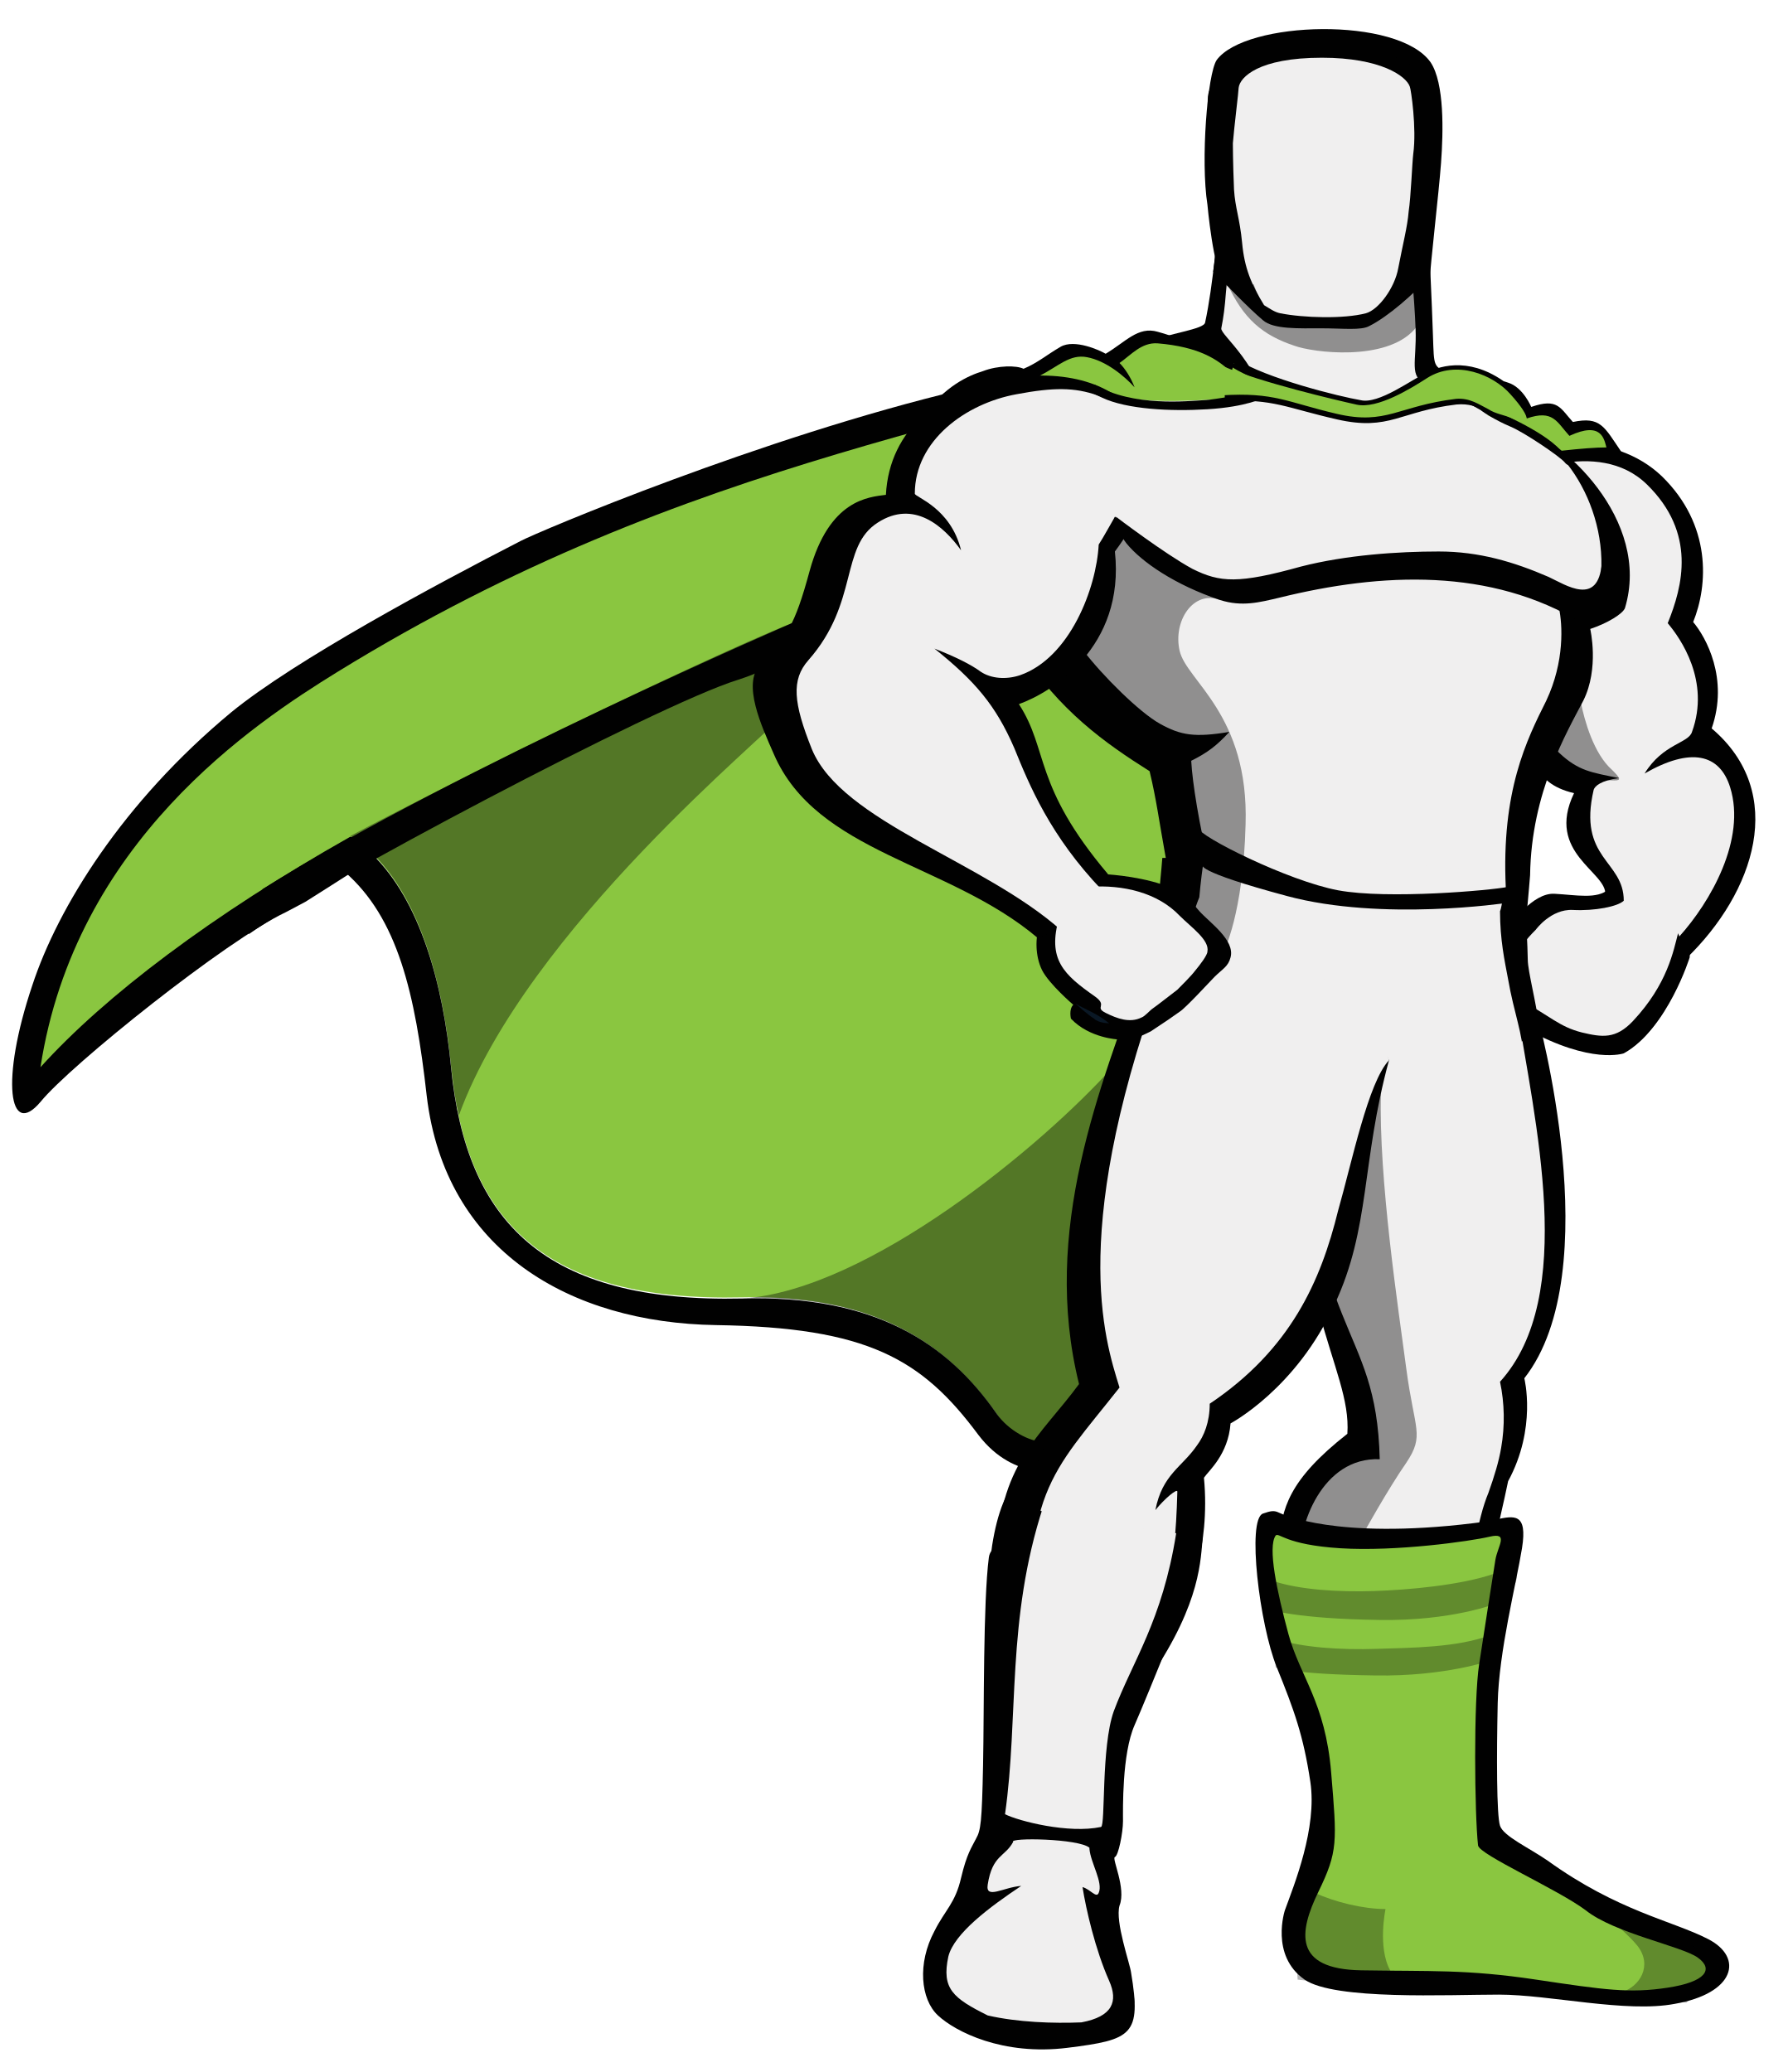
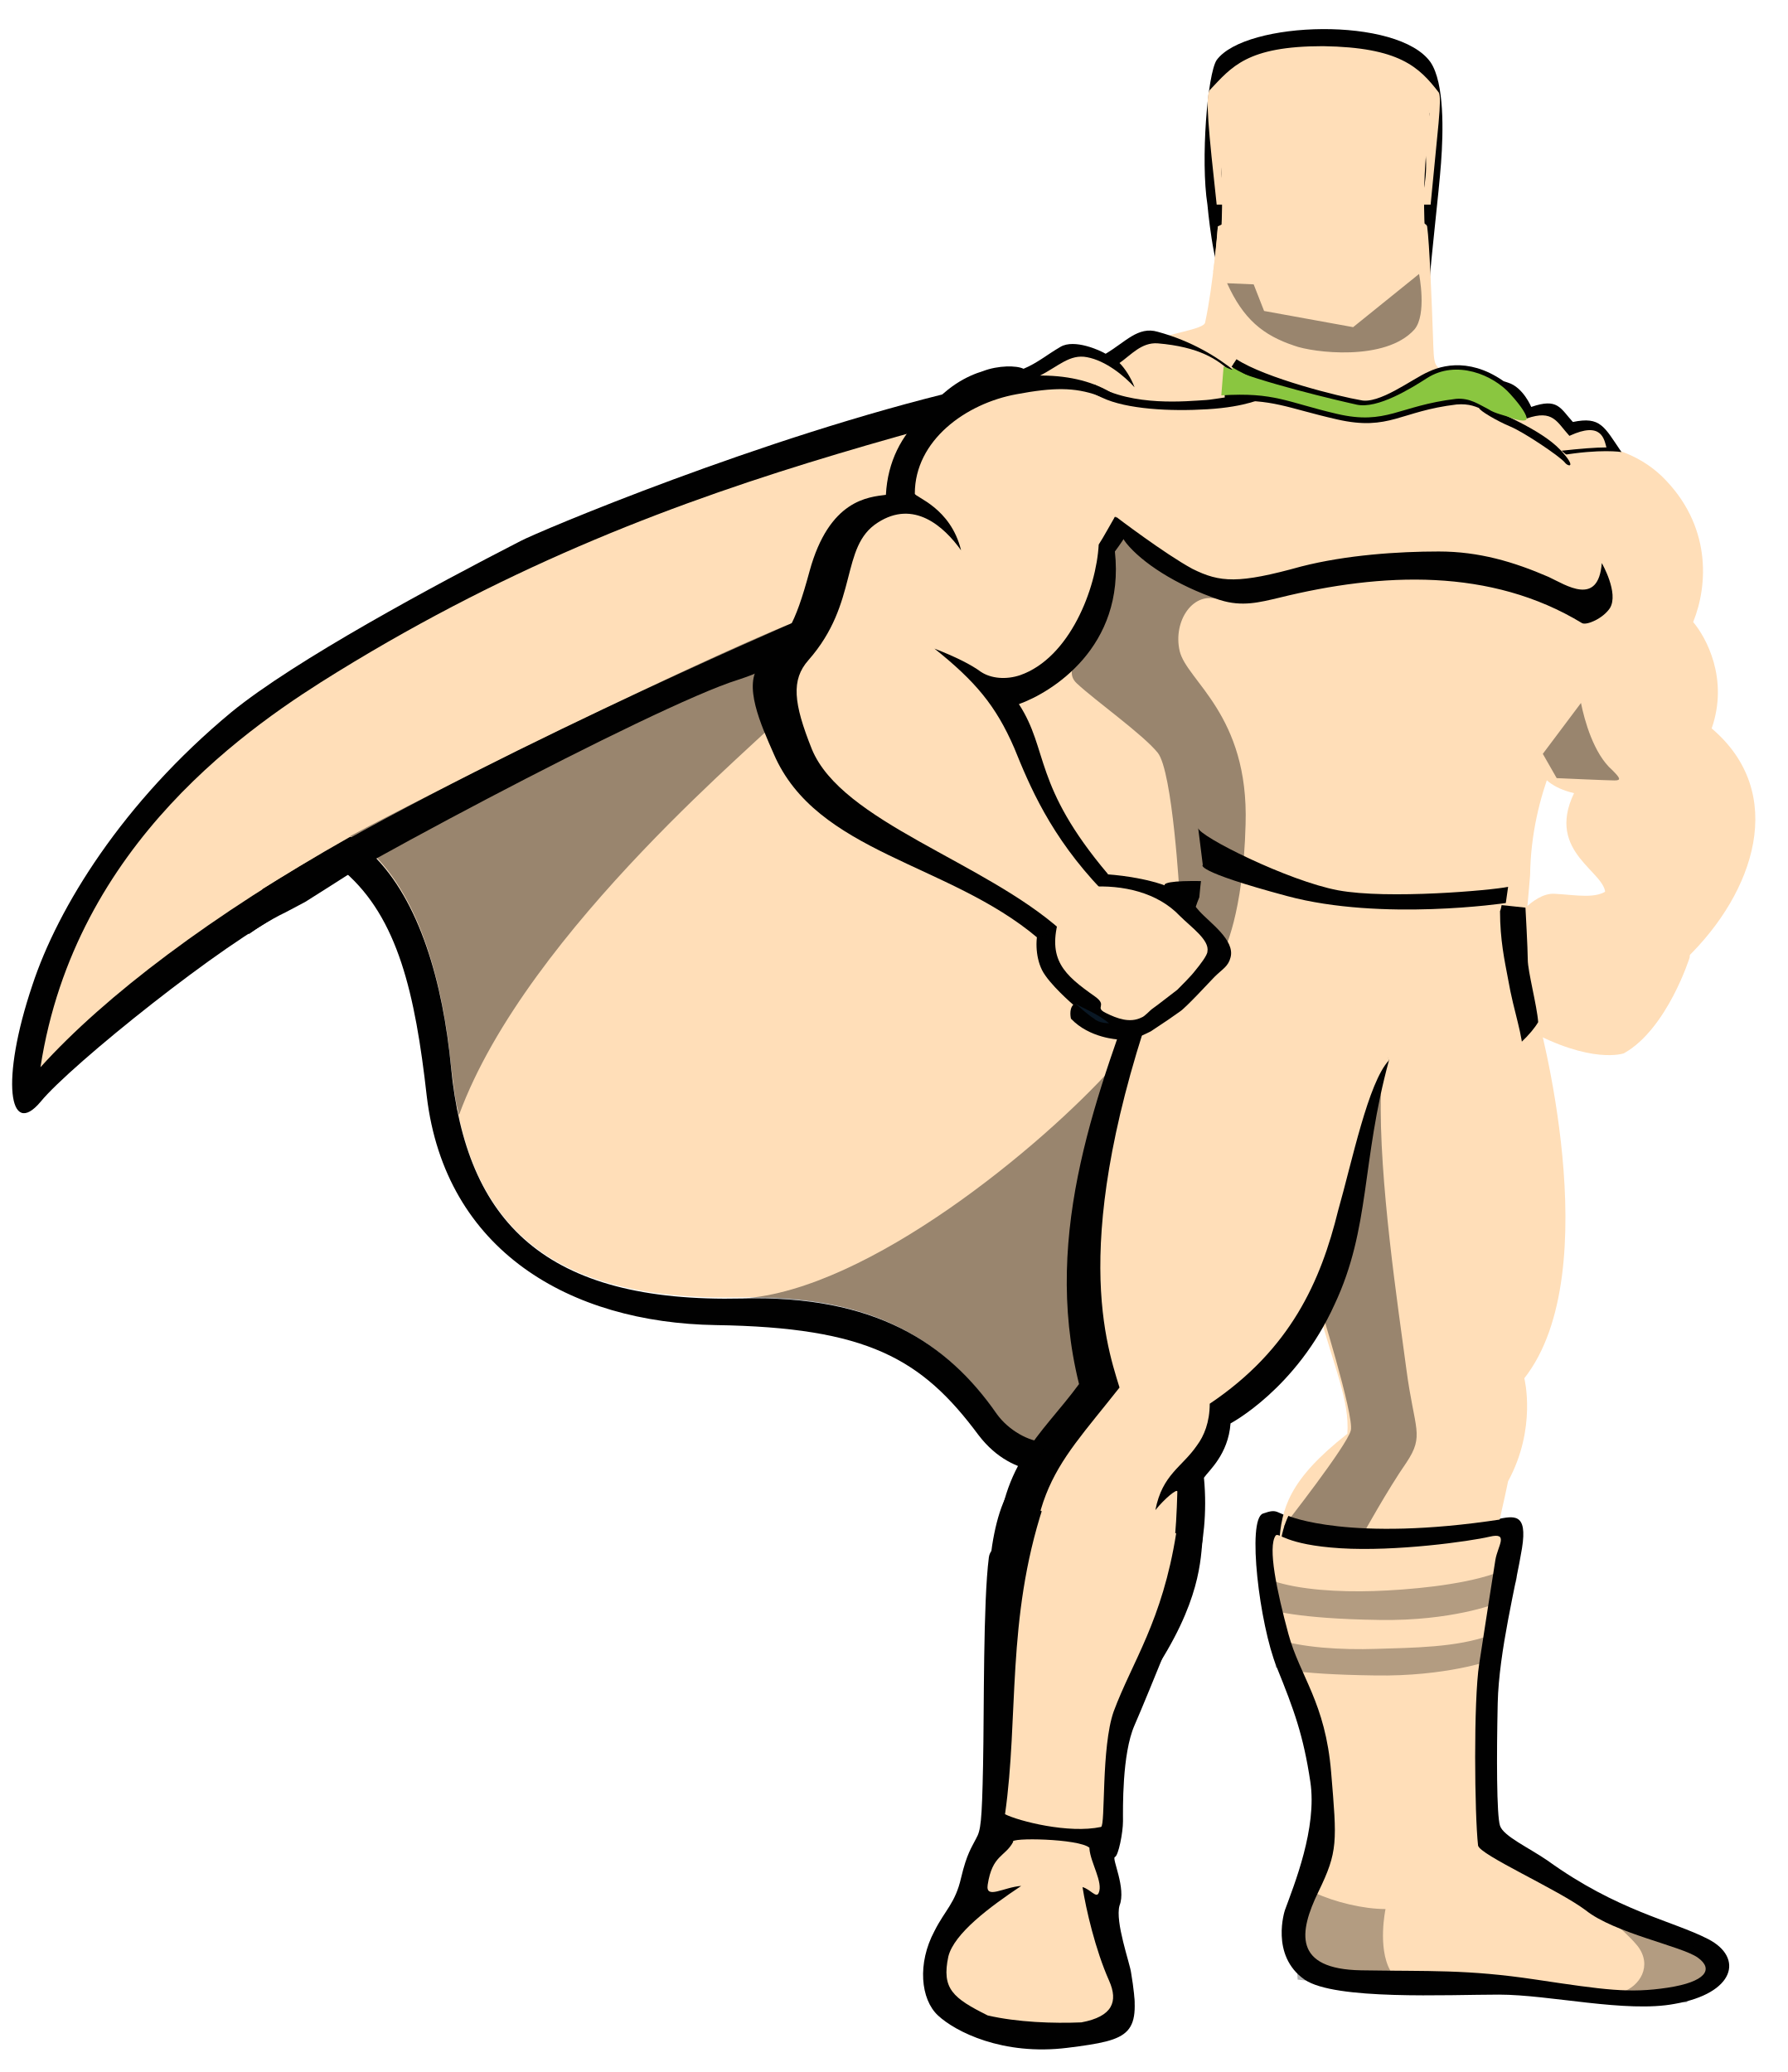
<svg xmlns="http://www.w3.org/2000/svg" height="2500" viewBox="-2.138 -2.29 314.9 359.304" width="2157">
  <path d="m48.173 155.568c-10.389 4.887-37.886 26.886-43.182 33.404-5.5 6.518-7.129-3.666-1.426-20.572 4.48-13.647 15.888-32.183 35.034-48.07 11.202-9.166 35.849-22.405 50.921-30.146 3.056-1.63 42.571-18.332 77.809-26.683 3.056-.815-3.666 5.092-4.685 8.351-5.296 15.48-111.01 81.882-111.01 81.882zm148.894 186.78c1.833 10.999.204 11.814-11.202 13.24-11.407 1.426-19.758-2.852-22.813-5.703-3.056-2.853-3.666-9.166-.611-14.869 1.834-3.667 3.667-4.889 4.686-9.37 1.018-4.277 1.833-5.296 2.647-6.925.814-1.427 1.019-2.853 1.222-12.833.204-9.98 0-28.72 1.019-36.663 1.019-8.147 36.257 3.666 36.257 3.666s-8.352 20.776-10.592 25.868c-2.241 5.093-2.037 14.869-2.037 16.906s-.814 6.11-1.426 6.314c-.611.203 2.037 5.499.814 8.555-.815 2.852 1.833 10.185 2.036 11.814zm13.444-311.437c-1.223-7.74 0-23.018 1.629-25.461 5.093-6.926 31.979-7.74 37.683.407 2.444 3.666 2.24 12.221 1.833 17.721-.407 5.499-1.833 17.313-2.037 21.184-.203 2.852-29.738 7.332-36.256-.408-1.834-2.036-2.852-13.443-2.852-13.443zm59.884 291.679c12.425 8.963 21.998 10.592 28.312 13.851 6.314 3.26 4.685 9.574-5.907 11.407-8.555 1.629-21.998-1.63-30.96-1.63s-28.924 1.019-34.22-2.647c-6.11-4.277-3.463-12.222-3.463-12.222 1.63-4.48 5.703-14.462 4.481-22.609s-2.852-12.628-5.907-20.165c-3.055-7.536-5.295-26.071-2.443-27.09s2.036 0 5.703.814c3.666.814 7.74 2.037 15.684 2.037s16.702-1.223 19.758-1.833c3.055-.611 5.499-1.223 4.48 5.092-1.018 6.314-4.073 18.128-4.277 27.294-.203 9.166-.203 19.758.408 21.591.61 1.833 5.092 3.87 8.351 6.11z" fill="#010101" />
-   <path d="m226.806 51.28c-22.405 19.351-65.791 24.646-130.155 49.496-16.499 6.314-60.495 25.257-71.087 45.015 35.645-20.572 48.885 7.74 51.736 36.867 2.647 27.294 16.295 41.553 51.329 40.737 36.053-.814 47.052 20.165 57.032 44.812 19.35-94.308 50.311-112.639 70.271-128.73 42.368-34.424-9.776-95.123-29.126-88.197z" fill="#8ac640" />
-   <path d="m226.806 51.28c-53.773 18.739-106.936 23.424-169.467 61.921-14.869 9.166-46.237 29.941-52.348 69.661 22.812-25.258 75.567-57.032 140.136-77.197 32.59-10.185 56.422-16.906 85.345-28.109-2.036-13.037-2.036-18.129-3.666-26.276z" fill="#8ac640" />
-   <path d="m295.448 162.9s-3.87 13.24-11.61 17.518c0 0-5.703 2.037-17.109-4.277-3.259-1.833-5.703-8.147-5.5-10.185.204-4.889 3.259-7.129 3.259-7.129s3.26-5.5 7.129-5.296c3.871.203 10.389.814 12.426-1.019 1.832-2.037 11.813 3.666 11.405 10.388zm-83.104-128.119s-.814 10.389-2.24 16.906c-.204 1.223-6.314 1.833-10.796 3.667 8.555 24.442 60.088 24.238 66.81 12.221-3.259-2.24-9.777-5.703-12.832-6.925-3.056-1.223-2.852-1.019-3.056-6.722-.203-5.704-.611-16.295-1.019-19.147-.407-2.852-31.979-2.852-36.867 0z" fill="#010101" />
-   <path d="m214.381 34.781s0 5.907-.611 11.61c-.203 2.648-.407 4.277-.814 6.314-.204 1.223 6.925 6.11 8.962 16.906 9.777 21.794 32.387 10.999 41.756.611-3.259-2.241-8.555-5.296-14.665-7.74-3.056-1.223-1.63-3.87-1.833-9.573-.204-5.703-1.019-14.055-1.426-17.11-.409-3.055-26.48-3.87-31.369-1.018z" fill="#f0efef" />
-   <g fill="#010101">
+   <path d="m226.806 51.28c-22.405 19.351-65.791 24.646-130.155 49.496-16.499 6.314-60.495 25.257-71.087 45.015 35.645-20.572 48.885 7.74 51.736 36.867 2.647 27.294 16.295 41.553 51.329 40.737 36.053-.814 47.052 20.165 57.032 44.812 19.35-94.308 50.311-112.639 70.271-128.73 42.368-34.424-9.776-95.123-29.126-88.197z" fill="#FFDEB8" />
+   <path d="m226.806 51.28c-53.773 18.739-106.936 23.424-169.467 61.921-14.869 9.166-46.237 29.941-52.348 69.661 22.812-25.258 75.567-57.032 140.136-77.197 32.59-10.185 56.422-16.906 85.345-28.109-2.036-13.037-2.036-18.129-3.666-26.276z" fill="#FFDEB8" />
+   <path d="m295.448 162.9s-3.87 13.24-11.61 17.518c0 0-5.703 2.037-17.109-4.277-3.259-1.833-5.703-8.147-5.5-10.185.204-4.889 3.259-7.129 3.259-7.129s3.26-5.5 7.129-5.296c3.871.203 10.389.814 12.426-1.019 1.832-2.037 11.813 3.666 11.405 10.388zm-83.104-128.119s-.814 10.389-2.24 16.906c-.204 1.223-6.314 1.833-10.796 3.667 8.555 24.442 60.088 24.238 66.81 12.221-3.259-2.24-9.777-5.703-12.832-6.925-3.056-1.223-2.852-1.019-3.056-6.722-.203-5.704-.611-16.295-1.019-19.147-.407-2.852-31.979-2.852-36.867 0z" fill="#FFDEB8" />
+   <path d="m214.381 34.781s0 5.907-.611 11.61c-.203 2.648-.407 4.277-.814 6.314-.204 1.223 6.925 6.11 8.962 16.906 9.777 21.794 32.387 10.999 41.756.611-3.259-2.241-8.555-5.296-14.665-7.74-3.056-1.223-1.63-3.87-1.833-9.573-.204-5.703-1.019-14.055-1.426-17.11-.409-3.055-26.48-3.87-31.369-1.018z" fill="#FFDEB8" />
+   <g fill="#FFDEB8">
    <path d="m212.344 34.781s-.204 3.667-.814 7.944c2.647 2.647 6.11 6.314 8.759 8.555 1.833 1.63 6.313 1.426 10.388 1.426 3.666 0 6.925.407 8.351-.407 3.26-1.63 7.944-5.703 10.592-8.759-.203-3.666-.407-7.129-.61-8.759-.206-2.852-31.778-2.852-36.666 0z" />
    <path d="m230.88 50.261c-2.445 0-5.297-.203-7.537-.611-1.019-.203-2.037-.814-2.852-1.222-1.426-1.019-2.852-2.24-4.48-3.463-3.26-2.444-3.463-3.87-3.463-4.48 1.426-12.833-.408-23.628-.408-23.628s-1.426-5.5 6.314-6.926 12.425-1.629 12.425-1.629 4.889 0 12.425 1.629c7.74 1.426 6.314 6.926 6.314 6.926s-1.833 10.795-.407 23.628c0 .61-.203 2.036-3.463 4.48-2.852 2.037-5.092 4.277-7.332 4.685-2.241.408-5.093.611-7.536.611z" />
    <path d="m230.88 3.006c-13.443 0-16.092 3.666-19.962 7.74-.814 1.018-.204 7.129 1.223 20.165h1.833s-1.223-3.667-1.019-7.944 1.019-4.073.407-5.092c-.814-1.223-2.444-3.26 1.223-5.296 3.666-2.037 9.369 1.629 16.295 1.833 6.925-.204 12.832-3.87 16.498-1.833 3.666 2.036 2.037 4.073 1.223 5.296-.815 1.222.203.814.407 5.092.203 4.277-1.019 7.944-1.019 7.944h1.833c1.222-13.036 2.037-18.739 1.426-19.758-3.463-4.481-6.925-7.944-20.368-8.147zm64.568 160.505s-3.87 12.425-11.406 16.702c-1.63-.814-1.426-2.036-2.852-3.87-.408-.61-1.834-1.019-2.444-1.629-.611-.611-.407-1.63-1.426-2.444-.815-.815-1.426-.204-2.241-.815-.814-.814-1.019-1.833-1.629-2.443-.408-.408-2.037-.611-2.444-1.019-1.019-1.019-9.98-2.852-9.573-4.889.814-3.056 2.444-5.296 2.444-5.296s3.87-5.703 7.739-5.5c3.87.204 7.537 1.019 9.574-.814 2.241-2.038 14.87 5.499 14.258 12.017z" />
    <path d="m268.969 73.482s12.832-3.056 21.591 5.296c8.759 8.555 8.147 19.146 5.5 25.664 2.24 2.648 6.314 9.98 3.259 18.739 13.443 11.406 7.536 28.924-4.481 40.534 0 0-2.852-10.592-14.258-11.203.407-4.073-10.592-7.333-5.5-17.925-7.74-1.833-7.536-7.129-8.758-13.646-1.019-6.519 2.647-47.459 2.647-47.459z" />
  </g>
-   <path d="m264.284 79.185s14.869-7.536 23.628 1.019c8.758 8.555 6.313 17.924 3.666 24.442 2.24 2.647 7.536 10.185 4.277 19.146-.611 2.037-5.092 2.037-8.352 7.333 8.147-4.686 13.24-3.463 15.073 2.443 2.852 9.166-3.463 20.165-8.962 26.276 0-.204-.204-.408-.204-.611-.814 3.056-1.833 8.962-7.943 15.48-3.056 3.259-5.5 2.852-8.963 2.037-4.073-1.019-5.499-2.853-11.202-5.907-3.259-1.833-1.426-4.074-1.426-5.907 0-.407.407-1.019 1.019-1.833.407-1.019 1.629-2.647 3.462-4.481 0 0 2.648-3.666 6.519-3.463 3.87.204 7.943-.61 8.962-1.629 0-7.129-8.147-7.333-5.296-19.554.204-.611 1.223-1.63 4.481-2.037-4.889-1.019-7.129-1.223-10.592-4.481-2.444-2.24-4.277-5.092-4.889-8.758-1.221-6.314-3.258-39.515-3.258-39.515z" fill="#f0efef" />
+   <path d="m264.284 79.185s14.869-7.536 23.628 1.019c8.758 8.555 6.313 17.924 3.666 24.442 2.24 2.647 7.536 10.185 4.277 19.146-.611 2.037-5.092 2.037-8.352 7.333 8.147-4.686 13.24-3.463 15.073 2.443 2.852 9.166-3.463 20.165-8.962 26.276 0-.204-.204-.408-.204-.611-.814 3.056-1.833 8.962-7.943 15.48-3.056 3.259-5.5 2.852-8.963 2.037-4.073-1.019-5.499-2.853-11.202-5.907-3.259-1.833-1.426-4.074-1.426-5.907 0-.407.407-1.019 1.019-1.833.407-1.019 1.629-2.647 3.462-4.481 0 0 2.648-3.666 6.519-3.463 3.87.204 7.943-.61 8.962-1.629 0-7.129-8.147-7.333-5.296-19.554.204-.611 1.223-1.63 4.481-2.037-4.889-1.019-7.129-1.223-10.592-4.481-2.444-2.24-4.277-5.092-4.889-8.758-1.221-6.314-3.258-39.515-3.258-39.515z" fill="#FFDEB8" />
  <path d="m221.306 66.353c-1.222-1.63-7.536-9.777-19.554-13.036-3.463-1.019-5.703 1.833-9.165 3.87-1.019-.611-5.5-2.648-7.944-1.223s-4.073 2.852-6.518 3.87c-1.223-.611-4.481-.611-7.129.407-2.648.815-6.722 2.648-10.592 7.944-2.444 8.759 43.181 2.24 43.181 2.24z" fill="#010101" />
-   <path d="m221.714 66.353c-6.519-2.241-5.5-9.777-19.962-10.999-2.852-.204-4.685 2.036-6.722 3.462 1.019 1.019 2.037 2.648 2.648 4.277-1.833-2.036-5.092-4.685-8.352-5.296-3.055-.61-5.092 1.63-8.351 3.26.61.61 1.222 1.629 2.036 2.852-2.852-1.833-4.888-2.444-8.758-1.019-2.648.814-7.74 3.055-11.61 8.555-2.444 8.759 41.145-1.019 41.145-1.019z" fill="#8ac640" />
+   <path d="m221.714 66.353c-6.519-2.241-5.5-9.777-19.962-10.999-2.852-.204-4.685 2.036-6.722 3.462 1.019 1.019 2.037 2.648 2.648 4.277-1.833-2.036-5.092-4.685-8.352-5.296-3.055-.61-5.092 1.63-8.351 3.26.61.61 1.222 1.629 2.036 2.852-2.852-1.833-4.888-2.444-8.758-1.019-2.648.814-7.74 3.055-11.61 8.555-2.444 8.759 41.145-1.019 41.145-1.019z" fill="#FFDEB8" />
  <path d="m260.007 69.612s0-2.241-.204-4.277c0-.407-1.629-1.426-1.629-1.833l-.407-.408s3.259-1.833 5.703-.814c2.647.814 4.073 4.277 4.073 4.277 4.685-1.629 5.092.204 7.333 2.648 4.889-1.019 5.499.814 8.555 5.296 0 0-3.666-.611-10.795.61-6.926 1.018-12.629-5.703-12.629-5.499z" fill="#010101" />
-   <path d="m259.192 68.593s1.222-1.019.814-1.223c2.24-1.222 5.296-2.647 6.722 1.223 4.685-1.63 5.296.611 7.536 3.056 5.703-2.648 6.11.61 6.518 2.036-1.833 0-4.48.204-8.147.611-6.925 1.019-13.647-5.907-13.443-5.703z" fill="#8ac640" />
-   <path d="m189.939 63.501s11.61 4.073 21.387 3.462c9.777-.814 26.479-1.629 35.441 3.667 0 0 9.166-3.26 17.721-1.019 8.556 2.24 24.239 16.906 19.555 32.386-.408 1.019-3.056 2.648-6.111 3.667 0 0 1.63 6.925-1.222 12.628-2.852 5.5-9.166 16.092-9.37 30.757-.203 2.444-.61 7.536-1.018 9.98-15.888-.61-40.33-6.518-64.365-6.11.203-2.647.407-4.277.611-6.925h.61c-1.222-6.722-1.629-10.185-2.852-15.277-7.74-4.888-15.888-10.591-22.812-21.387-6.722-10.796 12.425-45.829 12.425-45.829zm78.623 109.991s12.629 45.219-2.24 64.162c0 0 2.24 8.758-2.852 18.128-.815 4.073-1.834 7.74-2.444 11.813-2.648 16.906-7.13 24.035-8.352 51.125l-12.222-.203s-1.426-19.554-5.703-29.942c-2.443-5.906-12.018-13.851-11.609-21.794.407-6.111 1.629-11.203 12.018-19.351.814-11.813-11-23.017-9.166-67.013z" fill="#010101" />
-   <path d="m264.896 171.658c3.259 20.776 10.795 51.533-2.852 66.605a30.712 30.712 0 0 1 .203 11.61c-.407 2.444-1.222 5.092-2.24 7.943-2.037 4.889-2.852 12.018-3.463 16.295-2.648 16.906-2.648 17.722-3.87 44.812l-12.222-.204s-1.426-19.554-5.703-29.941c-2.443-5.907-7.536-10.999-7.943-18.943-.407-6.11 3.87-18.331 14.055-17.924-.611-24.646-12.018-19.758-15.073-71.087zm-74.957-108.157s4.481 1.426 9.369 1.833c4.889.407 10.185 0 14.869-.204 9.777-.814 23.628-1.833 32.794 3.463 0 0 5.092-1.63 10.592-1.223 2.444.204 4.889 2.241 7.74 3.056 8.962 2.24 17.517 17.109 13.646 30.553-.407 1.019-3.259 0-6.518 1.019.61 2.852 1.019 9.37-2.241 16.295-3.462 6.926-7.943 15.888-7.129 32.998-21.387-1.019-30.96-2.444-52.144-3.463-1.833-7.537-3.056-15.073-3.259-18.943 2.852-1.426 4.48-2.647 6.722-5.092-6.11 1.019-8.555.611-12.222-1.426-3.666-2.037-10.184-8.555-13.443-12.832-.407-.408-2.647 6.313-7.739 6.518-1.834-2.648 5.906-10.185 4.48-13.036-5.091-10.389 4.483-39.516 4.483-39.516z" fill="#f0efef" />
+   <path d="m259.192 68.593s1.222-1.019.814-1.223c2.24-1.222 5.296-2.647 6.722 1.223 4.685-1.63 5.296.611 7.536 3.056 5.703-2.648 6.11.61 6.518 2.036-1.833 0-4.48.204-8.147.611-6.925 1.019-13.647-5.907-13.443-5.703z" fill="#FFDEB8" />
+   <path d="m189.939 63.501s11.61 4.073 21.387 3.462c9.777-.814 26.479-1.629 35.441 3.667 0 0 9.166-3.26 17.721-1.019 8.556 2.24 24.239 16.906 19.555 32.386-.408 1.019-3.056 2.648-6.111 3.667 0 0 1.63 6.925-1.222 12.628-2.852 5.5-9.166 16.092-9.37 30.757-.203 2.444-.61 7.536-1.018 9.98-15.888-.61-40.33-6.518-64.365-6.11.203-2.647.407-4.277.611-6.925h.61c-1.222-6.722-1.629-10.185-2.852-15.277-7.74-4.888-15.888-10.591-22.812-21.387-6.722-10.796 12.425-45.829 12.425-45.829zm78.623 109.991s12.629 45.219-2.24 64.162c0 0 2.24 8.758-2.852 18.128-.815 4.073-1.834 7.74-2.444 11.813-2.648 16.906-7.13 24.035-8.352 51.125l-12.222-.203s-1.426-19.554-5.703-29.942c-2.443-5.906-12.018-13.851-11.609-21.794.407-6.111 1.629-11.203 12.018-19.351.814-11.813-11-23.017-9.166-67.013z" fill="#FFDEB8" />
+   <path d="m264.896 171.658c3.259 20.776 10.795 51.533-2.852 66.605a30.712 30.712 0 0 1 .203 11.61c-.407 2.444-1.222 5.092-2.24 7.943-2.037 4.889-2.852 12.018-3.463 16.295-2.648 16.906-2.648 17.722-3.87 44.812l-12.222-.204s-1.426-19.554-5.703-29.941c-2.443-5.907-7.536-10.999-7.943-18.943-.407-6.11 3.87-18.331 14.055-17.924-.611-24.646-12.018-19.758-15.073-71.087zm-74.957-108.157s4.481 1.426 9.369 1.833c4.889.407 10.185 0 14.869-.204 9.777-.814 23.628-1.833 32.794 3.463 0 0 5.092-1.63 10.592-1.223 2.444.204 4.889 2.241 7.74 3.056 8.962 2.24 17.517 17.109 13.646 30.553-.407 1.019-3.259 0-6.518 1.019.61 2.852 1.019 9.37-2.241 16.295-3.462 6.926-7.943 15.888-7.129 32.998-21.387-1.019-30.96-2.444-52.144-3.463-1.833-7.537-3.056-15.073-3.259-18.943 2.852-1.426 4.48-2.647 6.722-5.092-6.11 1.019-8.555.611-12.222-1.426-3.666-2.037-10.184-8.555-13.443-12.832-.407-.408-2.647 6.313-7.739 6.518-1.834-2.648 5.906-10.185 4.48-13.036-5.091-10.389 4.483-39.516 4.483-39.516z" fill="#FFDEB8" />
  <path d="m266.524 154.752s.407 7.333.407 9.166c0 2.037 1.63 8.147 1.833 10.999-2.24 3.87-12.017 12.629-29.738 15.888-17.517 3.666-40.737-23.831-40.737-23.831.611-2.648 2.648-10.389 4.074-14.462.204-.407.611-1.426.611-1.833 1.834-2.648 63.55 4.073 63.55 4.073z" fill="#010101" />
-   <path d="m262.044 155.364c0 5.092.814 8.759 1.426 12.018 1.018 5.907 2.647 9.777 2.647 13.647 0 11.813-15.48 9.776-28.517 10.184-17.517 3.667-32.386-23.831-32.386-23.831 1.222-4.685 2.037-9.98 3.87-14.462.203-2.444.611-5.499.814-6.925 24.85 0 42.367 1.426 52.552 2.443.408 2.241.001 6.111-.406 6.926z" fill="#f0efef" />
+   <path d="m262.044 155.364c0 5.092.814 8.759 1.426 12.018 1.018 5.907 2.647 9.777 2.647 13.647 0 11.813-15.48 9.776-28.517 10.184-17.517 3.667-32.386-23.831-32.386-23.831 1.222-4.685 2.037-9.98 3.87-14.462.203-2.444.611-5.499.814-6.925 24.85 0 42.367 1.426 52.552 2.443.408 2.241.001 6.111-.406 6.926z" fill="#FFDEB8" />
  <path d="m242.489 181.639s-10.795-24.035-43.182-16.905c-7.739 21.794-18.128 46.848-11.406 73.938-6.722 9.166-14.462 14.259-14.462 31.164 0 16.906.815 19.758.815 19.758l23.831 1.223s7.74-9.98 10.795-20.776c.815-3.056 1.63-8.555 1.019-14.869.814-1.222 4.277-4.073 4.685-9.573 0 0 11.61-6.11 18.332-20.979 6.315-13.446 4.685-25.056 9.573-42.981z" fill="#010101" />
-   <path d="m242.489 181.639c-.61-2.24-8.758-24.238-38.904-17.721-17.72 47.256-11.202 66.81-8.555 75.364-12.018 15.276-17.517 18.535-15.072 49.496h15.888c7.332-11.61 8.962-15.888 9.369-31.164 0-.611-2.24 1.222-3.87 3.259 1.223-6.314 4.685-7.536 7.333-11.406 1.222-1.63 2.24-4.074 2.24-7.333 14.258-9.573 19.554-21.591 22.609-34.016 2.445-8.554 5.296-22.609 8.962-26.479z" fill="#f0efef" />
+   <path d="m242.489 181.639c-.61-2.24-8.758-24.238-38.904-17.721-17.72 47.256-11.202 66.81-8.555 75.364-12.018 15.276-17.517 18.535-15.072 49.496h15.888c7.332-11.61 8.962-15.888 9.369-31.164 0-.611-2.24 1.222-3.87 3.259 1.223-6.314 4.685-7.536 7.333-11.406 1.222-1.63 2.24-4.074 2.24-7.333 14.258-9.573 19.554-21.591 22.609-34.016 2.445-8.554 5.296-22.609 8.962-26.479z" fill="#FFDEB8" />
  <g fill="#010101">
    <path d="m192.179 148.846s5.5.203 10.389 1.833c4.685 1.629 4.685 2.647 6.518 4.685s6.314 5.092 5.5 8.147c-.408 1.63-1.426 2.037-2.852 3.463-.611.611-5.093 5.499-6.111 6.11-.611.407-1.426 1.019-2.037 1.426l-3.055 2.037c-2.037 1.019-3.463 1.63-5.703 1.426 0 0-5.092-.204-8.352-3.666 0 0-.407-1.63.408-2.444 0 0-4.278-3.667-5.5-6.111-1.223-2.443-1.223-5.906-.407-7.739.407-1.835 8.35-6.927 11.202-9.167zm5.093 198.187-.611 5.093s-1.833 2.24-15.48 2.037c-13.851-.204-17.517-4.481-18.739-6.722l-.814-5.296s2.648-3.87 3.259-3.87c4.481.407 19.758 6.518 30.35 8.147 1.016 0 1.219.407 2.035.611zm29.534-10.388c0 2.24-.204 2.24-.204 4.481 2.444 1.833 8.556 2.852 20.165 2.647 16.906-.407 32.59 5.093 51.736 1.833l.204-3.666-1.833-.203-67.828-5.5z" />
    <path d="m241.675 343.774h5.092c11-.407 21.388 2.037 32.59 2.648 5.907-.204 13.24-1.63 12.629-5.907l-57.847-4.889c-3.463 3.87-.816 7.129 7.536 8.148zm-66.402-85.752c1.833 1.222 14.258 8.555 34.423 7.536-.408 3.87-.204 11.407-9.166 24.646-4.481 6.518-8.352 17.925-9.166 32.387.204 3.259 2.037 6.11-.407 10.388.814 2.647 4.073 7.943 5.703 11.202 1.629 3.26 2.444 6.926-8.352 7.13-10.999.203-28.72-1.019-26.275-9.573 1.223-4.481 4.685-9.166 5.093-11 .407-1.833.407-7.332 3.869-10.999 3.056-10.184 2.037-19.961 1.427-29.127-1.019-9.574-1.223-24.85 2.851-32.59zm18.943-166.005c14.462-19.351 2.24-34.83-20.979-30.146-9.37 1.833-18.739 8.352-19.351 20.165-3.055.407-9.98.814-13.443 13.443-2.647 9.777-4.073 11.61-8.759 16.498-3.055 3.463.204 10.592 2.444 15.685 7.537 17.517 30.757 19.146 46.441 32.386 5.296-1.426 10.795-7.332 12.425-11.202-13.24-15.685-10.389-21.795-15.685-29.942 5.704-2.038 18.74-9.981 16.907-26.887z" />
  </g>
-   <path d="m191.364 90.795c.814-1.223 2.24-3.87 2.852-4.889.204-.204 2.444 3.666 2.648 3.463 5.499-8.963 6.925-21.999.61-23.221-1.426-.204-4.073-.814-6.314-1.63-4.073-1.426-7.739-1.426-14.258-.203-8.962 1.629-17.924 8.147-17.924 17.517 0 .611 6.313 2.444 8.147 9.981-3.056-4.278-8.352-8.963-14.666-4.889-6.722 4.277-3.259 14.054-12.221 24.238-3.056 3.463-2.648 7.537.61 15.684 5.296 12.833 30.35 19.758 43.997 31.979 3.259-1.426 5.499-4.685 7.129-7.129-9.166-9.573-12.833-18.536-15.48-25.054-3.259-7.536-6.926-11.813-14.055-17.518 3.667 1.426 6.519 2.852 8.147 4.074 1.833 1.222 4.481 1.426 6.926.611 8.76-3.053 13.445-15.275 13.852-23.014z" fill="#f0efef" />
+   <path d="m191.364 90.795c.814-1.223 2.24-3.87 2.852-4.889.204-.204 2.444 3.666 2.648 3.463 5.499-8.963 6.925-21.999.61-23.221-1.426-.204-4.073-.814-6.314-1.63-4.073-1.426-7.739-1.426-14.258-.203-8.962 1.629-17.924 8.147-17.924 17.517 0 .611 6.313 2.444 8.147 9.981-3.056-4.278-8.352-8.963-14.666-4.889-6.722 4.277-3.259 14.054-12.221 24.238-3.056 3.463-2.648 7.537.61 15.684 5.296 12.833 30.35 19.758 43.997 31.979 3.259-1.426 5.499-4.685 7.129-7.129-9.166-9.573-12.833-18.536-15.48-25.054-3.259-7.536-6.926-11.813-14.055-17.518 3.667 1.426 6.519 2.852 8.147 4.074 1.833 1.222 4.481 1.426 6.926.611 8.76-3.053 13.445-15.275 13.852-23.014z" fill="#FFDEB8" />
  <path d="m279.968 94.054c-.611 7.74-6.314 3.87-9.369 2.444-6.111-2.648-12.222-4.481-19.351-4.481s-16.295.611-24.238 2.648c-10.999 3.055-14.259 2.852-19.147.407-4.888-2.648-13.442-9.166-13.442-9.166s-.204 2.037 1.833 4.685c2.647 3.259 8.555 7.333 16.498 9.98 3.87 1.223 6.926.407 10.389-.407 18.128-4.481 37.274-5.296 53.365 4.481.815.407 3.667-.815 4.889-2.648 1.628-2.647-1.427-7.943-1.427-7.943z" fill="#010101" />
  <path d="m187.291 171.658c1.629 1.019 3.666 1.63 5.906 3.463 0 0-1.833 0-2.647-.814-1.019-.611-3.056-2.444-3.259-2.649z" fill="#0a1825" />
-   <path d="m246.156 10.135c-.611-1.833-5.093-5.093-15.48-5.093-11.203 0-14.462 3.463-14.665 5.296 0 .611-.815 7.13-1.019 9.777 0 0 0 3.259.203 8.147.204 3.259 1.019 5.092 1.426 9.37.407 4.48 1.63 7.332 3.87 10.999 1.019.61 1.833 1.222 2.852 1.426 4.074.814 11.203 1.018 15.073 0 2.24-.611 5.092-4.481 5.703-7.944.814-4.277 1.629-7.333 1.833-9.98.407-2.647.611-8.555.814-10.185.612-4.48-.407-11.406-.61-11.813z" fill="#f0efef" />
+   <path d="m246.156 10.135c-.611-1.833-5.093-5.093-15.48-5.093-11.203 0-14.462 3.463-14.665 5.296 0 .611-.815 7.13-1.019 9.777 0 0 0 3.259.203 8.147.204 3.259 1.019 5.092 1.426 9.37.407 4.48 1.63 7.332 3.87 10.999 1.019.61 1.833 1.222 2.852 1.426 4.074.814 11.203 1.018 15.073 0 2.24-.611 5.092-4.481 5.703-7.944.814-4.277 1.629-7.333 1.833-9.98.407-2.647.611-8.555.814-10.185.612-4.48-.407-11.406-.61-11.813z" fill="#FFDEB8" />
  <path d="m224.769 261.892s10.796 4.685 37.479.611c0 0-7.536 37.886-4.073 56.828 0 0 3.462 4.889 29.127 14.258 0 0 11.406 2.852 10.999 8.556 0 0 .407 1.222-13.443.814s-26.887-2.852-36.053-2.852-18.943.407-20.572-2.24c-1.833-2.444.407-8.759 3.055-12.426 2.853-3.869 2.037-6.722 1.834-13.646-.613-18.128-14.464-36.867-8.353-49.903z" fill="#010101" />
-   <path d="m222.528 265.355c-1.426 2.037.203 9.776 2.24 17.313 2.037 7.536 6.519 12.018 7.537 24.442 1.018 12.221 1.222 13.851-2.241 20.979s-4.481 13.647 7.536 13.851 18.536-.204 30.757 1.63c12.222 1.833 16.499 2.444 23.221 1.426s8.147-3.26 5.296-5.296c-2.852-2.037-14.666-4.277-19.758-8.352-4.889-3.666-18.739-9.777-18.942-11.406-.611-5.5-.815-25.461.203-31.979 1.019-6.519 2.444-15.888 2.852-18.332s2.444-4.889-1.019-4.074c-3.462.814-16.498 2.648-26.275 2.037-9.777-.61-10.795-2.851-11.407-2.239z" fill="#8ac640" />
+   <path d="m222.528 265.355c-1.426 2.037.203 9.776 2.24 17.313 2.037 7.536 6.519 12.018 7.537 24.442 1.018 12.221 1.222 13.851-2.241 20.979s-4.481 13.647 7.536 13.851 18.536-.204 30.757 1.63c12.222 1.833 16.499 2.444 23.221 1.426s8.147-3.26 5.296-5.296c-2.852-2.037-14.666-4.277-19.758-8.352-4.889-3.666-18.739-9.777-18.942-11.406-.611-5.5-.815-25.461.203-31.979 1.019-6.519 2.444-15.888 2.852-18.332s2.444-4.889-1.019-4.074c-3.462.814-16.498 2.648-26.275 2.037-9.777-.61-10.795-2.851-11.407-2.239z" fill="#FFDEB8" />
  <path d="m229.454 328.294c3.462 1.629 8.555 2.852 12.425 2.852 0 0-1.427 6.722.814 10.795 2.24 4.074-16.295 1.63-16.295 1.63l-.814-14.462zm53.977 17.517c3.259-1.019 5.5-4.685 2.852-8.147-2.852-3.463-5.296-4.074-1.63-4.277 3.667-.204 17.11 7.943 17.11 7.943l-6.926 6.314zm-61.514-72.513c4.685 1.63 11.814 2.037 17.925 1.833 6.11-.203 15.276-1.019 21.184-3.055 5.906-2.037 3.462 2.24 3.462 2.24l-3.259 3.056s-7.74 3.055-20.368 2.852c-14.869-.204-19.351-1.833-19.351-1.833zm.407 10.185c4.686 1.63 11.814 2.037 17.925 1.833 6.11-.203 14.258-.203 20.165-2.444 2.444-.814 1.019 2.648 1.019 2.648l-1.019 1.833s-7.944 2.852-20.369 2.647c-14.869-.203-17.517-1.426-17.517-1.426z" fill="#010101" opacity=".3" />
  <path d="m224.769 261.892s17.721 6.314 37.683 2.037c0 0-7.74 36.46-4.277 55.199 0 0 3.462 4.888 29.127 14.258 0 0 11.406 2.852 10.999 8.555 0 0 .407 1.223-13.443.814-13.851-.407-26.887-2.852-36.053-2.852s-18.943.408-20.572-2.24c-1.833-2.444.407-8.759 3.055-12.425 2.853-3.87 2.037-6.722 1.834-13.647-.613-17.924-14.464-36.663-8.353-49.699z" fill="none" />
  <path d="m224.769 261.892s17.721 6.11 37.683 1.833c0 0-7.74 36.664-4.277 55.403 0 0 3.462 4.888 29.127 14.258 0 0 11.406 2.852 10.999 8.555 0 0 .407 1.223-13.443.814-13.851-.407-27.091-4.277-36.053-2.852-9.573 1.63-18.943 1.019-20.572-2.24-1.426-2.647.407-8.759 3.055-12.425 2.853-3.87 2.037-6.722 1.834-13.647-.613-17.924-14.464-36.663-8.353-49.699z" fill="none" />
  <path d="m208.881 140.699c0 1.426 15.888 9.369 24.646 10.999 8.759 1.629 27.091 0 29.942-.611l-.408 2.852s-21.794 3.259-38.496-1.222c-16.703-4.481-14.869-5.5-14.869-5.5z" fill="#010101" />
-   <path d="m174.865 314.443c2.444 1.223 11.203 3.463 16.906 2.241.814-.204 0-14.055 2.241-20.369 3.259-8.759 8.555-15.888 10.998-31.367-8.555-.815-18.331-3.056-23.424-4.686-6.517 19.962-4.276 37.071-6.721 54.181zm13.648 12.833c1.426.407 2.444 2.036 2.852 1.019.814-1.834-1.426-5.296-1.63-7.74v-.204c-1.833-1.629-14.258-1.833-13.443-1.019-1.426 2.648-3.666 2.241-4.48 7.537-.407 2.647 2.852.407 5.906.203-5.499 3.666-11.813 8.352-12.832 12.425-1.222 5.703.815 7.333 6.926 10.389 5.296 1.222 11.61 1.426 16.498 1.222 5.5-1.019 6.519-3.666 4.889-7.333-2.446-5.5-4.075-12.629-4.686-16.499z" fill="#f0efef" />
+   <path d="m174.865 314.443c2.444 1.223 11.203 3.463 16.906 2.241.814-.204 0-14.055 2.241-20.369 3.259-8.759 8.555-15.888 10.998-31.367-8.555-.815-18.331-3.056-23.424-4.686-6.517 19.962-4.276 37.071-6.721 54.181zm13.648 12.833c1.426.407 2.444 2.036 2.852 1.019.814-1.834-1.426-5.296-1.63-7.74v-.204c-1.833-1.629-14.258-1.833-13.443-1.019-1.426 2.648-3.666 2.241-4.48 7.537-.407 2.647 2.852.407 5.906.203-5.499 3.666-11.813 8.352-12.832 12.425-1.222 5.703.815 7.333 6.926 10.389 5.296 1.222 11.61 1.426 16.498 1.222 5.5-1.019 6.519-3.666 4.889-7.333-2.446-5.5-4.075-12.629-4.686-16.499z" fill="#FFDEB8" />
  <path d="m190.753 62.686c6.722 3.87 16.092 2.852 19.554 2.648.815 0 8.963-1.426 9.37-1.223.814.204.814.815.814.815s-3.055 1.629-9.98 2.036c-6.518.407-14.258 0-18.535-2.036-5.093-2.24-1.223-2.24-1.223-2.24zm69.254 3.87c1.222.814 9.166 3.87 12.629 7.536 3.055 3.26 1.426 3.056.814 2.241-.814-1.019-7.129-5.296-9.573-6.314s-5.5-2.852-5.5-3.259 1.63-.204 1.63-.204z" fill="#010101" />
-   <path d="m189.734 151.086c5.907-.407 12.018 1.019 15.888 5.092 2.037 2.037 5.296 4.277 4.889 6.314 0 .611-1.223 2.241-2.24 3.463-.611.814-2.444 2.647-3.056 3.259-.814.611-3.666 2.852-4.277 3.259-.611.408-1.426 1.427-2.037 1.63-2.036 1.019-4.277.204-6.314-.814-2.036-1.019.408-1.223-1.833-2.852-5.499-3.87-8.555-6.519-6.314-14.055.203-1.426 2.443-3.056 5.294-5.296z" fill="#f0efef" />
+   <path d="m189.734 151.086c5.907-.407 12.018 1.019 15.888 5.092 2.037 2.037 5.296 4.277 4.889 6.314 0 .611-1.223 2.241-2.24 3.463-.611.814-2.444 2.647-3.056 3.259-.814.611-3.666 2.852-4.277 3.259-.611.408-1.426 1.427-2.037 1.63-2.036 1.019-4.277.204-6.314-.814-2.036-1.019.408-1.223-1.833-2.852-5.499-3.87-8.555-6.519-6.314-14.055.203-1.426 2.443-3.056 5.294-5.296z" fill="#FFDEB8" />
  <path d="m137.795 104.442c-18.332 7.333-64.977 30.554-78.216 37.683 10.999 6.925 16.091 23.627 17.721 40.533.203 1.63.407 3.056.611 4.685.203 1.426.407 2.444.61 3.056 0 .204 0 .611.204.814 12.018-32.793 54.995-67.42 56.625-70.068.814-1.222-1.019-6.518 1.833-11.609 3.667-6.52 10.797-9.372.612-5.094zm43.589 153.784c9.369-18.739 9.573-36.664 9.369-57.644 0-8.759 6.314-21.184 3.056-17.721-12.222 13.646-42.978 39.312-65.18 40.737 31.164-1.018 43.385 14.666 52.755 34.628z" fill="#010101" opacity=".4" />
  <path d="m41.654 159.437c11.61-8.351 71.698-40.329 86.16-44.811 14.461-4.685 9.98-10.185 9.98-10.185s-58.662 25.257-93.696 47.052" fill="#010101" />
  <path d="m212.751 100.572c-4.685-1.833-8.351 3.667-7.129 8.963 1.223 5.296 12.222 11.202 11.61 30.553-.407 15.888-3.87 22.405-3.87 22.405l-7.74-9.776s-1.222-21.999-3.87-25.258c-2.647-3.259-10.999-9.166-14.258-12.221-3.259-3.056 3.666-7.129 3.259-12.833-.407-5.499 3.463-16.498 3.463-16.498zm28.313 86.77c-.407 15.276 3.056 37.886 4.481 48.682 1.426 10.795 3.259 11.61 0 16.499-3.259 4.685-7.536 12.425-7.536 12.425l-14.055-1.223s11.203-14.258 11.813-16.906c.611-2.647-5.703-22.812-5.703-22.812zm-27.09-142.58c2.852 6.313 6.314 9.165 11.813 10.999 3.259 1.222 16.091 2.852 21.184-2.852 2.24-2.648.814-9.777.814-9.777l-11.61 9.369-15.684-2.851-1.833-4.685z" fill="#010101" opacity=".4" />
  <path d="m215.195 58.816c5.296 3.463 18.536 6.722 22.202 7.333 3.666.814 9.573-3.87 12.425-5.092 3.056-1.426 8.352-2.241 14.462 3.259.611.611-1.426 3.259-1.426 3.259-.204-.204-1.426-.204-3.056-1.019-1.629-.814-3.055-1.426-5.499-1.222-10.185 1.222-11.814 4.685-20.776 2.647s-11.203-3.666-19.961-3.259" fill="#8ac640" stroke="#010101" stroke-linejoin="round" stroke-miterlimit="10" stroke-width="1.586" />
  <path d="m213.362 59.427c6.722 2.852 19.758 5.907 23.424 6.722s9.573-2.852 12.425-4.685c5.093-3.259 11.61-.611 14.666 2.852 2.036 2.24 2.852 3.666 2.852 4.277 0 .814-2.444 0-2.444 0-1.426-.611-3.056-.814-4.277-1.63-1.63-.814-3.26-2.036-5.703-1.833-10.185 1.223-12.222 4.685-20.98 2.648s-10.999-3.87-20.368-3.26" fill="#8ac640" />
  <path d="m181.791 249.67c-.407-.407.407-.814 0-.814-2.647 0-6.314-2.037-8.352-4.889-8.758-12.628-21.591-20.979-44.811-20.368-34.831.814-48.682-13.443-51.329-40.737-1.426-14.869-5.5-29.331-13.851-37.479l-4.889 3.056c9.369 8.147 12.425 21.387 14.462 39.515 3.259 27.294 25.257 39.923 50.922 40.33 26.683.407 36.256 5.907 46.236 19.351 3.259 4.277 6.926 5.703 9.777 6.314z" fill="#010101" />
  <path d="m276.302 118.7c.611 3.055 2.24 8.962 5.499 11.813 1.427 1.426 1.63 1.833.408 1.833-1.223 0-10.185-.407-10.185-.407l-2.444-4.277z" fill="#010101" opacity=".4" />
</svg>
